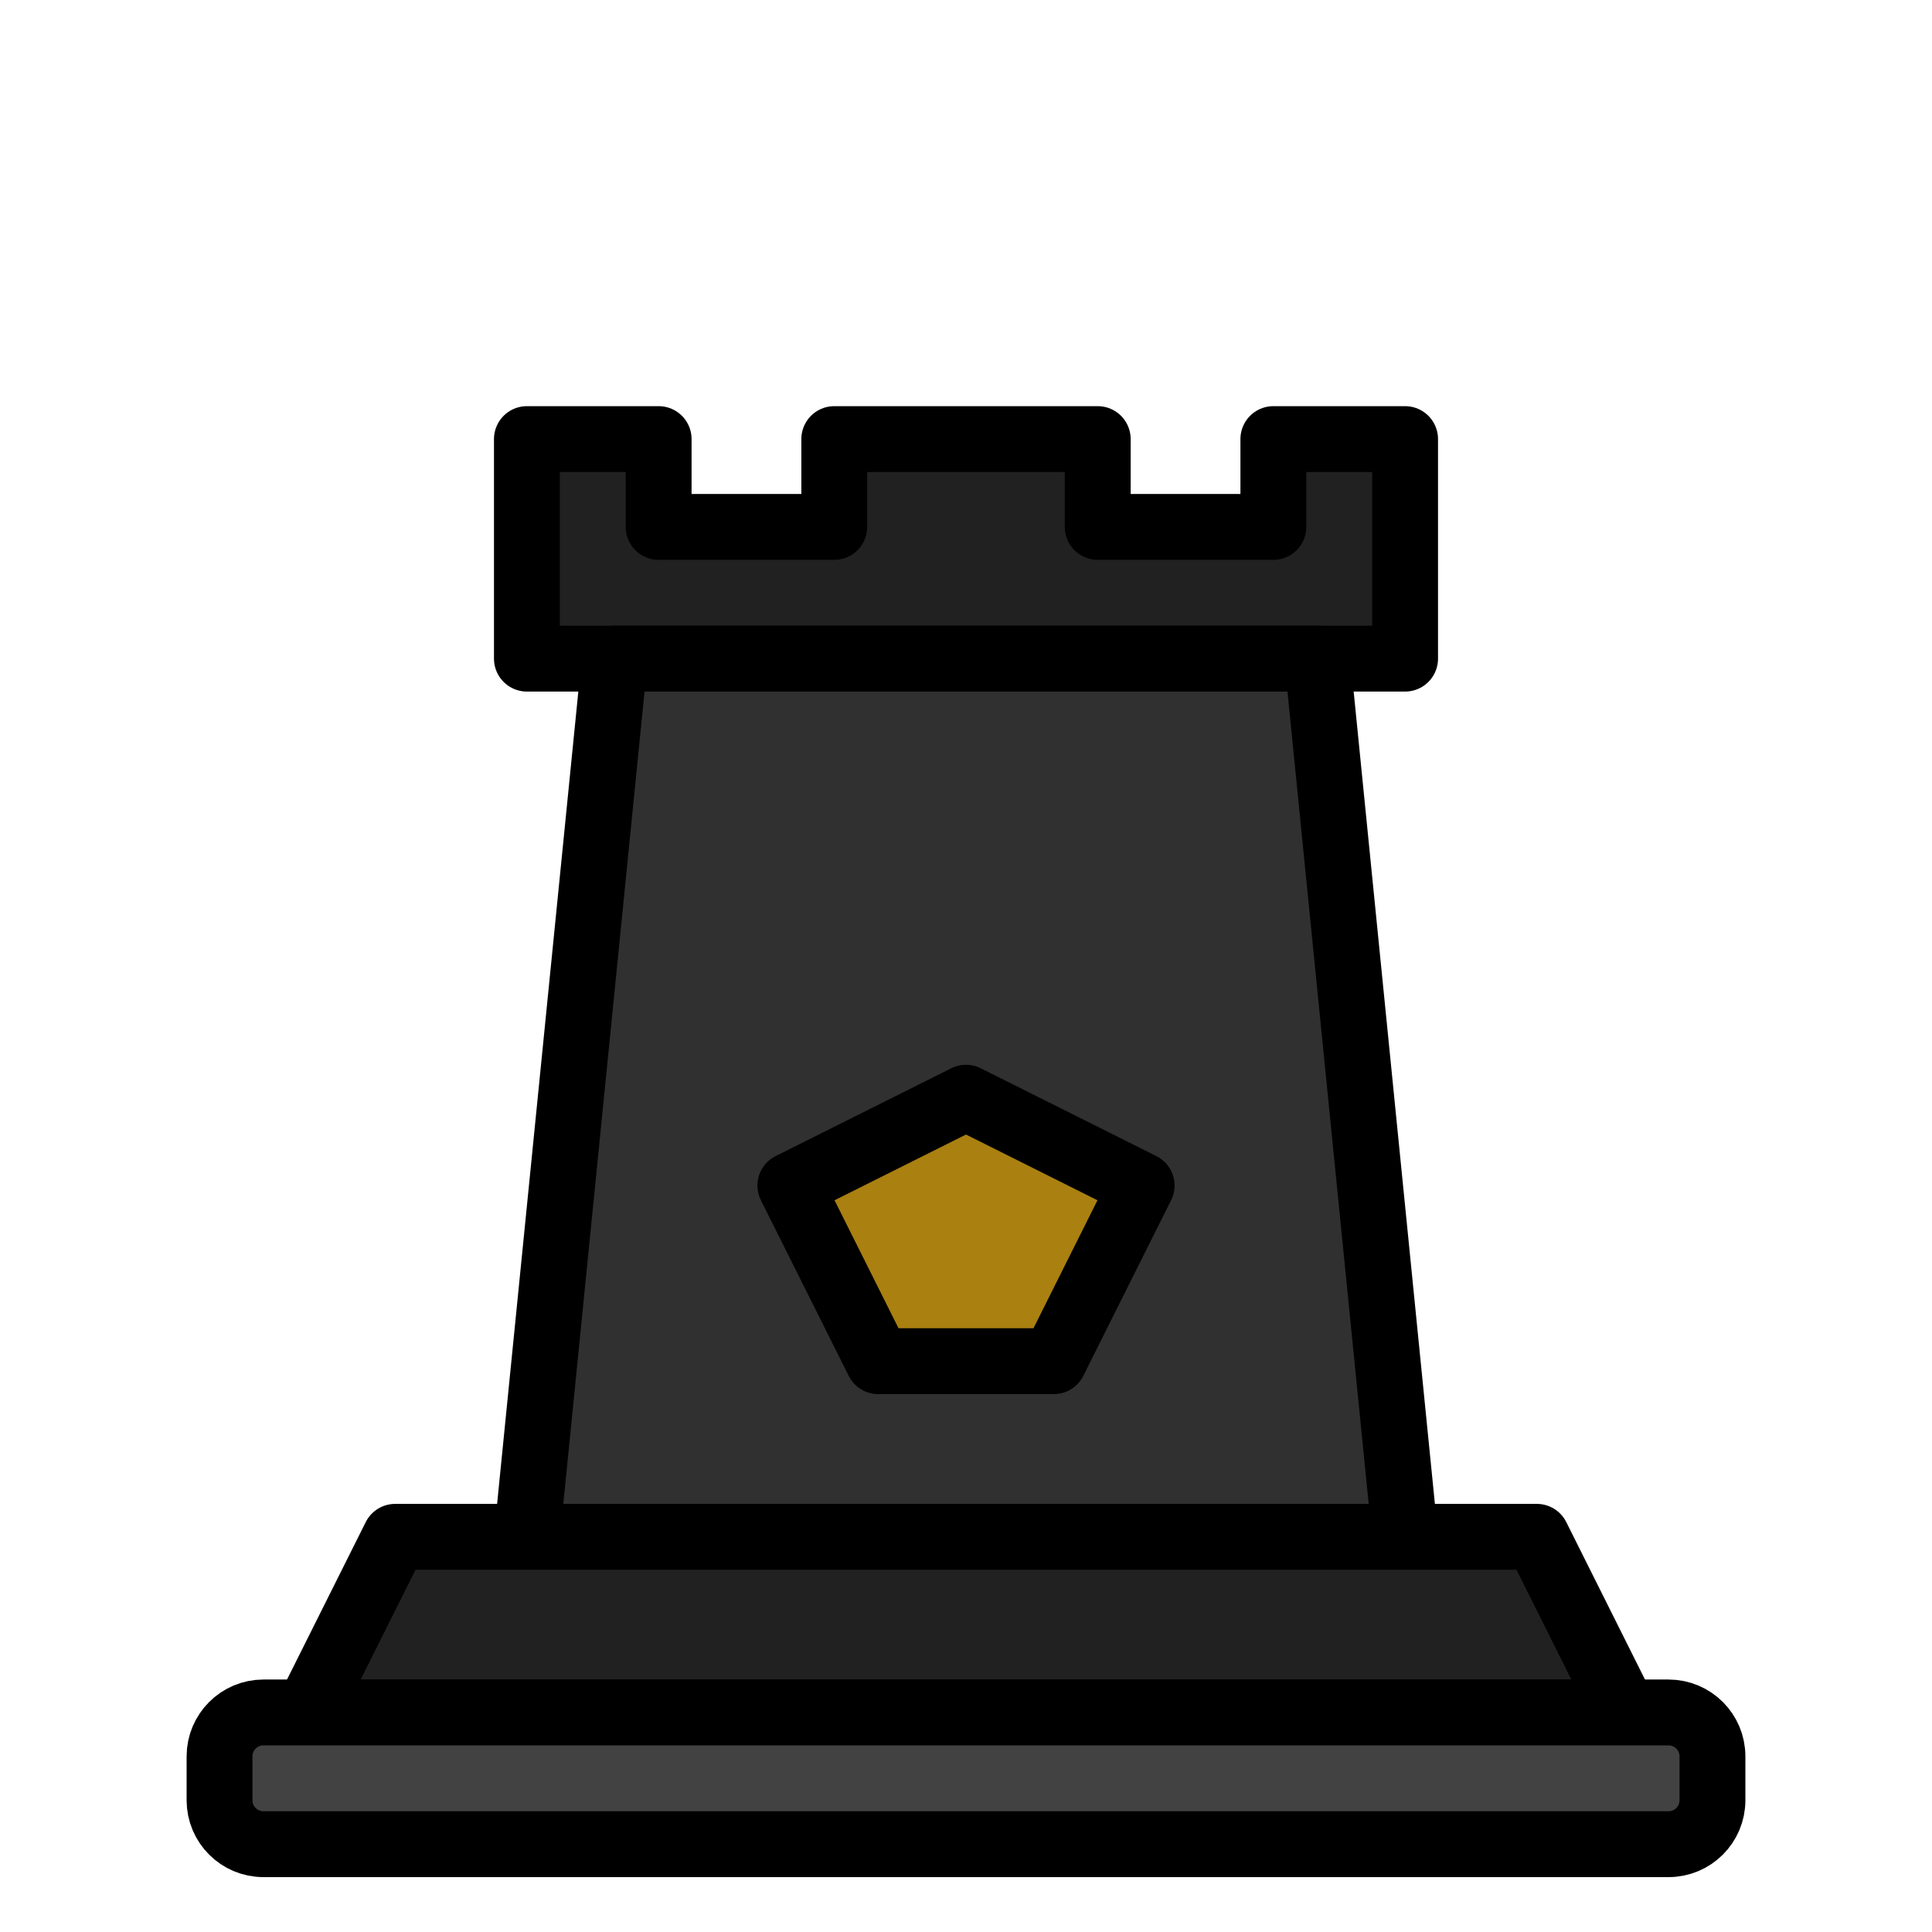
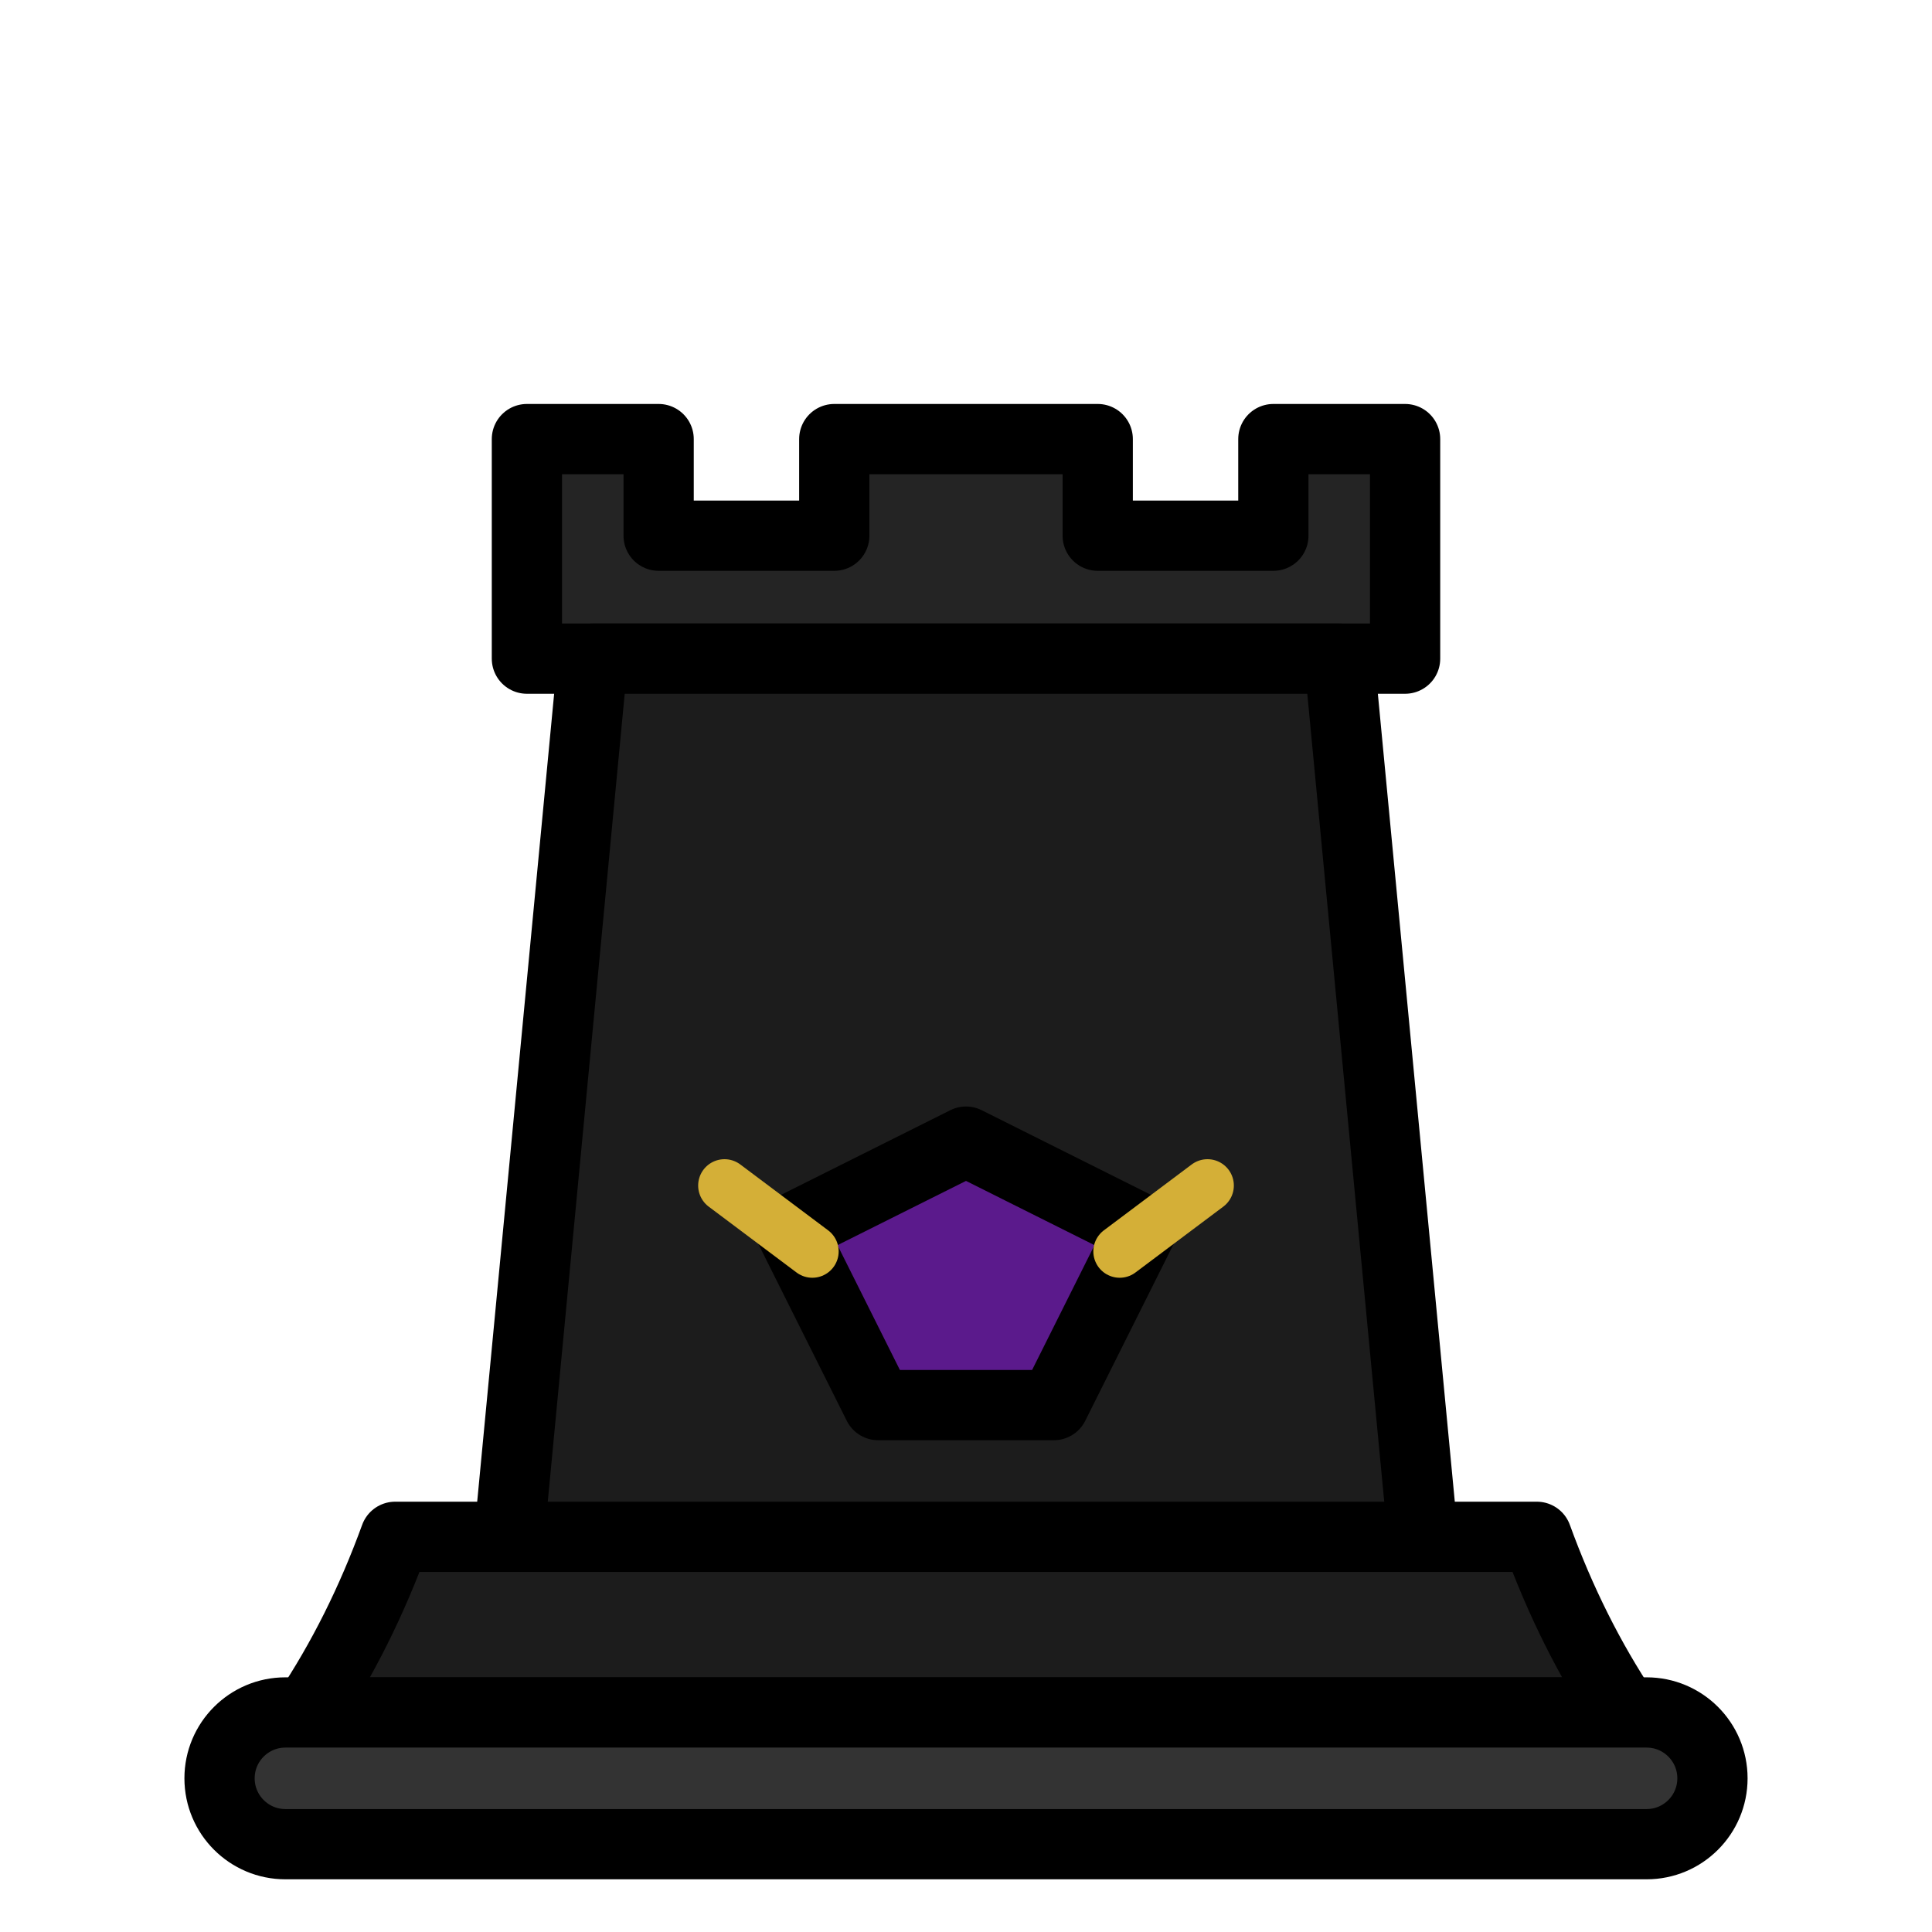
<svg xmlns="http://www.w3.org/2000/svg" viewBox="0 0 44 44" width="100%" height="100%">
-   <g fill="none" stroke="#000000" stroke-width="1.5" stroke-linecap="round" stroke-linejoin="round">
-     <path d="M 12 10 L 12 15 L 32 15 L 32 10 L 29 10 L 29 12 L 25 12 L 25 10 L 19 10 L 19 12 L 15 12 L 15 10 Z" fill="#212121" />
-     <rect x="20" y="17" width="4" height="6" rx="1" fill="#D4AF37" />
-     <path d="M 14 15 L 12 35 L 32 35 L 30 15 Z" fill="#303030" />
-     <path d="M 18 27 L 22 25 L 26 27 L 24 31 L 20 31 Z" fill="#AA8010" />
-     <path d="M 9 35 L 35 35 L 37 39 L 7 39 Z" fill="#212121" />
-     <rect x="5" y="39" width="34" height="3" rx="1" fill="#424242" />
+   <g fill="none" stroke="#000000" stroke-width="1.6" stroke-linecap="round" stroke-linejoin="round">
+     <path d="M 12 10 L 12 15 L 32 15 L 32 10 L 29 10 L 29 12.2 L 25 12.2 L 25 10 L 19 10 L 19 12.2 L 15 12.2 L 15 10 Z" fill="#242424" />
+     <path d="M 19.5 24 L 19.5 19.5 Q 22 16.5 24.5 19.5 L 24.5 24 Z" fill="#000000" />
+     <path d="M 13.5 15 L 11.5 36 L 32.5 36 L 30.5 15 Z" fill="#1C1C1C" />
+     <path d="M 18 28 L 22 26 L 26 28 L 24 32 L 20 32 Z" fill="#5B1A8C" />
+     <path d="M 16.5 27 L 18.5 28.5 M 27.5 27 L 25.5 28.5" stroke="#D4AF37" stroke-width="1.2" />
+     <path d="M 9 35 Q 8.2 37.2 7 39 L 37 39 Q 35.8 37.2 35 35 Z" fill="#1C1C1C" />
+     <rect x="5" y="39" width="34" height="3" rx="1.5" fill="#333333" />
  </g>
</svg>
